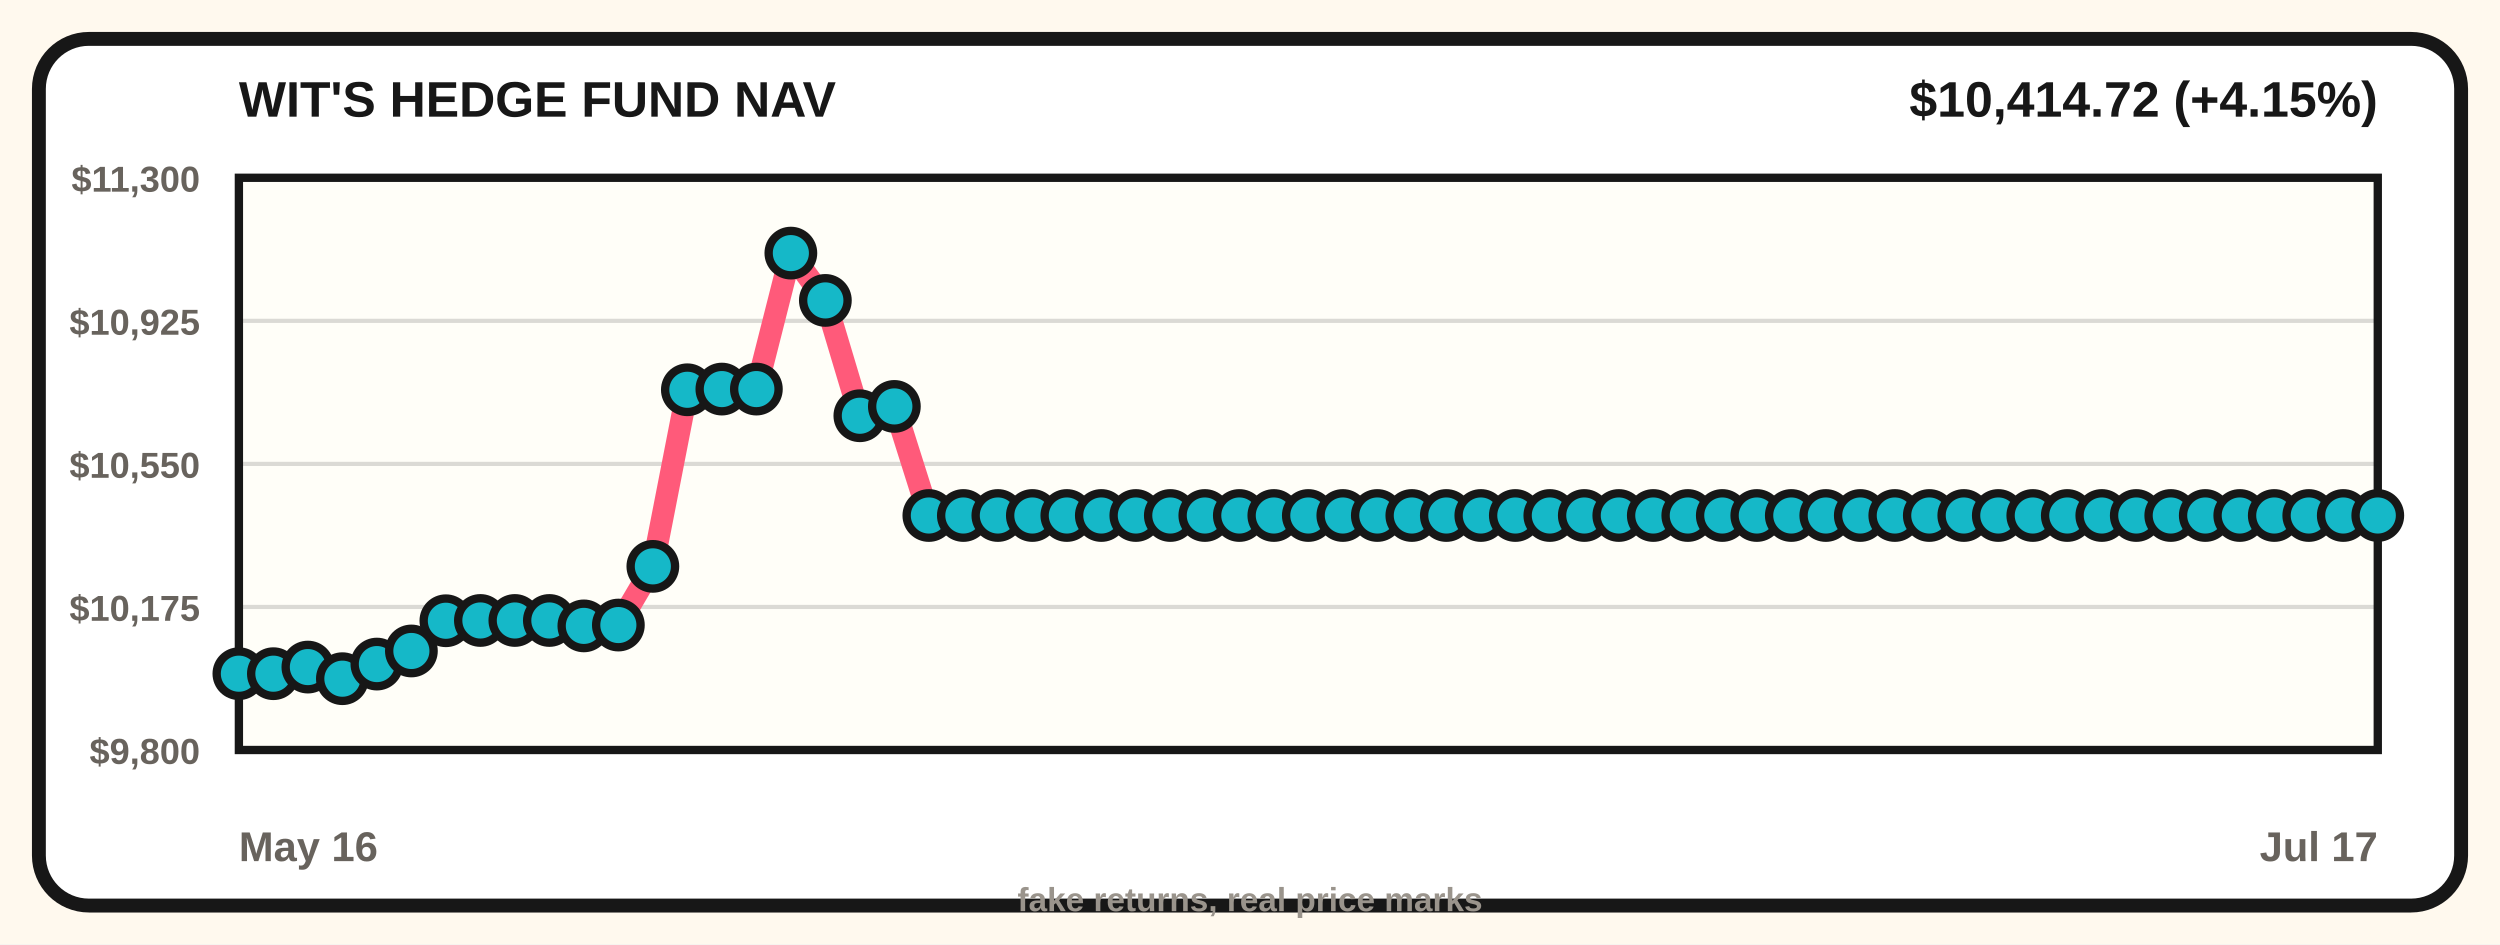
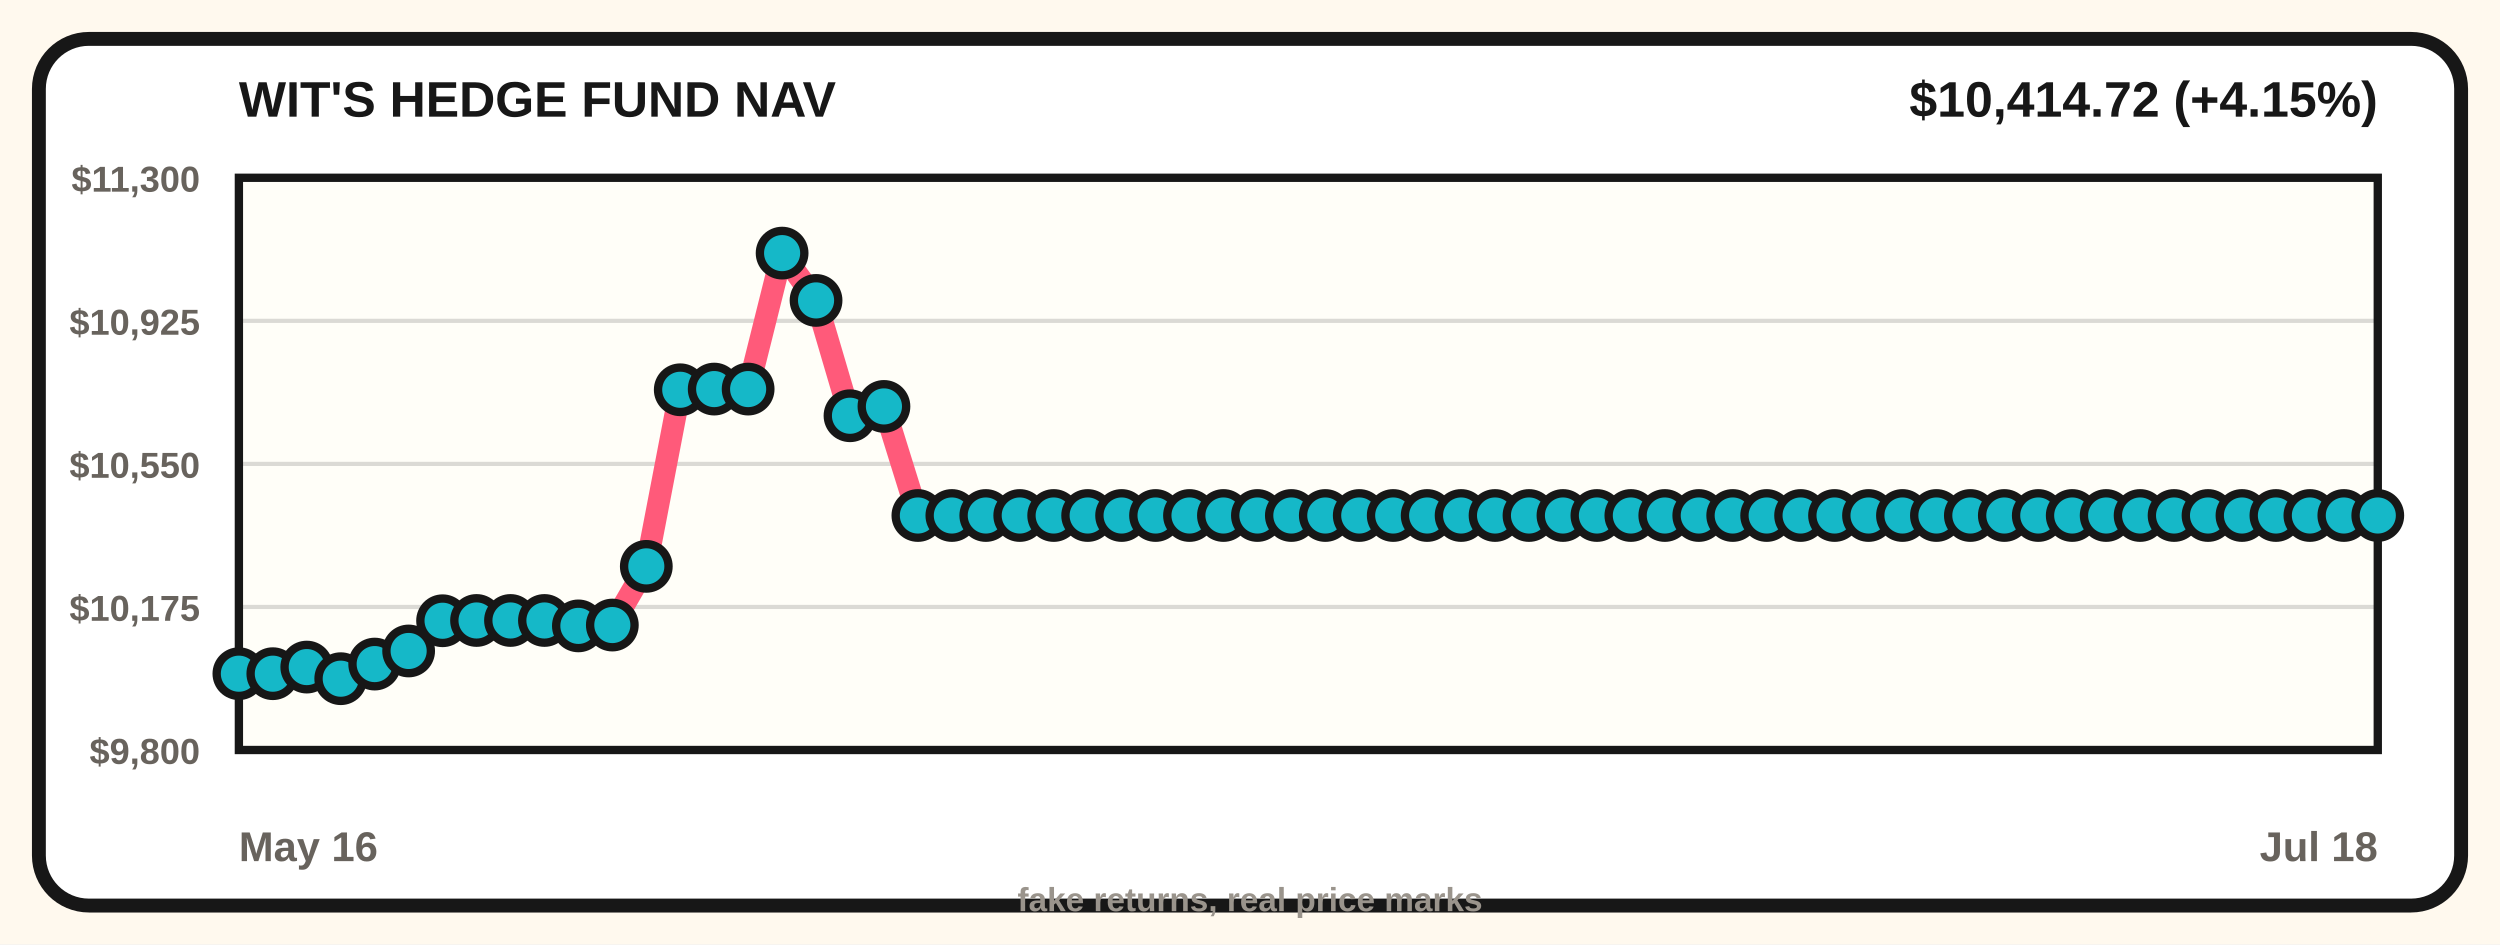
<svg xmlns="http://www.w3.org/2000/svg" width="900" height="340" viewBox="0 0 900 340" role="img" aria-label="Wit's Hedge Fund fake NAV chart">
  <rect width="900" height="340" fill="#fff9ee" />
  <rect x="14" y="14" width="872" height="312" rx="18" fill="#ffffff" stroke="#171717" stroke-width="5" />
  <rect x="86" y="64" width="770" height="206" fill="#fffef8" stroke="#171717" stroke-width="3" />
  <line x1="86" y1="270" x2="856" y2="270" stroke="#171717" stroke-width="1.5" opacity="0.16" />
  <text x="72" y="275" text-anchor="end" font-family="Arial, sans-serif" font-size="13" font-weight="800" fill="#68635d">$9,800</text>
  <line x1="86" y1="218.5" x2="856" y2="218.5" stroke="#171717" stroke-width="1.5" opacity="0.16" />
  <text x="72" y="223.5" text-anchor="end" font-family="Arial, sans-serif" font-size="13" font-weight="800" fill="#68635d">$10,175</text>
  <line x1="86" y1="167" x2="856" y2="167" stroke="#171717" stroke-width="1.5" opacity="0.16" />
  <text x="72" y="172" text-anchor="end" font-family="Arial, sans-serif" font-size="13" font-weight="800" fill="#68635d">$10,550</text>
  <line x1="86" y1="115.5" x2="856" y2="115.5" stroke="#171717" stroke-width="1.5" opacity="0.16" />
  <text x="72" y="120.5" text-anchor="end" font-family="Arial, sans-serif" font-size="13" font-weight="800" fill="#68635d">$10,925</text>
  <line x1="86" y1="64" x2="856" y2="64" stroke="#171717" stroke-width="1.5" opacity="0.16" />
  <text x="72" y="69" text-anchor="end" font-family="Arial, sans-serif" font-size="13" font-weight="800" fill="#68635d">$11,300</text>
-   <polyline points="86,242.53 98.42,242.53 110.84,240.15 123.26,244.33 135.68,239.07 148.1,234.35 160.52,223.47 172.94,223.37 185.35,223.37 197.77,223.37 210.19,225.32 222.61,225.02 235.03,203.89 247.45,140.32 259.87,140.07 272.29,140.07 284.71,91.12 297.13,108.15 309.55,149.67 321.97,146.31 334.39,185.58 346.81,185.58 359.23,185.58 371.65,185.58 384.06,185.58 396.48,185.58 408.9,185.58 421.32,185.58 433.74,185.58 446.16,185.58 458.58,185.58 471,185.58 483.42,185.58 495.84,185.58 508.26,185.58 520.68,185.58 533.1,185.58 545.52,185.58 557.94,185.58 570.35,185.58 582.77,185.58 595.19,185.58 607.61,185.58 620.03,185.58 632.45,185.58 644.87,185.58 657.29,185.58 669.71,185.58 682.13,185.58 694.55,185.58 706.97,185.58 719.39,185.58 731.81,185.58 744.23,185.58 756.65,185.58 769.06,185.58 781.48,185.58 793.9,185.58 806.32,185.58 818.74,185.58 831.16,185.58 843.58,185.58 856,185.58" fill="none" stroke="#ff5a7a" stroke-width="8" stroke-linecap="round" stroke-linejoin="round" />
+   <polyline points="86,242.53 98.22,242.53 110.44,240.15 122.67,244.33 134.89,239.07 147.11,234.35 159.33,223.47 171.56,223.37 183.78,223.37 196,223.37 208.22,225.32 220.44,225.02 232.67,203.89 244.89,140.32 257.11,140.07 269.33,140.07 281.56,91.12 293.78,108.15 306,149.67 318.22,146.31 330.44,185.58 342.67,185.58 354.89,185.58 367.11,185.58 379.33,185.58 391.56,185.58 403.78,185.58 416,185.58 428.22,185.58 440.44,185.58 452.67,185.58 464.89,185.58 477.11,185.58 489.33,185.58 501.56,185.58 513.78,185.58 526,185.58 538.22,185.58 550.44,185.58 562.67,185.58 574.89,185.58 587.11,185.58 599.33,185.58 611.56,185.58 623.78,185.58 636,185.58 648.22,185.58 660.44,185.58 672.67,185.58 684.89,185.58 697.11,185.58 709.33,185.58 721.56,185.58 733.78,185.58 746,185.58 758.22,185.58 770.44,185.58 782.67,185.58 794.89,185.58 807.11,185.58 819.33,185.58 831.56,185.58 843.78,185.58 856,185.58" fill="none" stroke="#ff5a7a" stroke-width="8" stroke-linecap="round" stroke-linejoin="round" />
  <circle cx="86" cy="242.53" r="8" fill="#15b8c8" stroke="#171717" stroke-width="3" />
-   <circle cx="98.42" cy="242.53" r="8" fill="#15b8c8" stroke="#171717" stroke-width="3" />
-   <circle cx="110.84" cy="240.15" r="8" fill="#15b8c8" stroke="#171717" stroke-width="3" />
-   <circle cx="123.26" cy="244.33" r="8" fill="#15b8c8" stroke="#171717" stroke-width="3" />
-   <circle cx="135.68" cy="239.07" r="8" fill="#15b8c8" stroke="#171717" stroke-width="3" />
-   <circle cx="148.1" cy="234.35" r="8" fill="#15b8c8" stroke="#171717" stroke-width="3" />
-   <circle cx="160.52" cy="223.47" r="8" fill="#15b8c8" stroke="#171717" stroke-width="3" />
-   <circle cx="172.94" cy="223.37" r="8" fill="#15b8c8" stroke="#171717" stroke-width="3" />
-   <circle cx="185.35" cy="223.37" r="8" fill="#15b8c8" stroke="#171717" stroke-width="3" />
-   <circle cx="197.77" cy="223.37" r="8" fill="#15b8c8" stroke="#171717" stroke-width="3" />
-   <circle cx="210.19" cy="225.32" r="8" fill="#15b8c8" stroke="#171717" stroke-width="3" />
-   <circle cx="222.61" cy="225.02" r="8" fill="#15b8c8" stroke="#171717" stroke-width="3" />
-   <circle cx="235.03" cy="203.89" r="8" fill="#15b8c8" stroke="#171717" stroke-width="3" />
-   <circle cx="247.45" cy="140.32" r="8" fill="#15b8c8" stroke="#171717" stroke-width="3" />
-   <circle cx="259.87" cy="140.07" r="8" fill="#15b8c8" stroke="#171717" stroke-width="3" />
-   <circle cx="272.29" cy="140.07" r="8" fill="#15b8c8" stroke="#171717" stroke-width="3" />
-   <circle cx="284.71" cy="91.12" r="8" fill="#15b8c8" stroke="#171717" stroke-width="3" />
-   <circle cx="297.13" cy="108.15" r="8" fill="#15b8c8" stroke="#171717" stroke-width="3" />
-   <circle cx="309.55" cy="149.67" r="8" fill="#15b8c8" stroke="#171717" stroke-width="3" />
-   <circle cx="321.97" cy="146.31" r="8" fill="#15b8c8" stroke="#171717" stroke-width="3" />
-   <circle cx="334.39" cy="185.58" r="8" fill="#15b8c8" stroke="#171717" stroke-width="3" />
-   <circle cx="346.81" cy="185.58" r="8" fill="#15b8c8" stroke="#171717" stroke-width="3" />
-   <circle cx="359.23" cy="185.58" r="8" fill="#15b8c8" stroke="#171717" stroke-width="3" />
-   <circle cx="371.65" cy="185.58" r="8" fill="#15b8c8" stroke="#171717" stroke-width="3" />
-   <circle cx="384.06" cy="185.58" r="8" fill="#15b8c8" stroke="#171717" stroke-width="3" />
-   <circle cx="396.48" cy="185.58" r="8" fill="#15b8c8" stroke="#171717" stroke-width="3" />
-   <circle cx="408.9" cy="185.58" r="8" fill="#15b8c8" stroke="#171717" stroke-width="3" />
-   <circle cx="421.32" cy="185.58" r="8" fill="#15b8c8" stroke="#171717" stroke-width="3" />
-   <circle cx="433.74" cy="185.58" r="8" fill="#15b8c8" stroke="#171717" stroke-width="3" />
-   <circle cx="446.16" cy="185.58" r="8" fill="#15b8c8" stroke="#171717" stroke-width="3" />
-   <circle cx="458.58" cy="185.58" r="8" fill="#15b8c8" stroke="#171717" stroke-width="3" />
-   <circle cx="471" cy="185.58" r="8" fill="#15b8c8" stroke="#171717" stroke-width="3" />
-   <circle cx="483.42" cy="185.58" r="8" fill="#15b8c8" stroke="#171717" stroke-width="3" />
-   <circle cx="495.84" cy="185.58" r="8" fill="#15b8c8" stroke="#171717" stroke-width="3" />
-   <circle cx="508.26" cy="185.58" r="8" fill="#15b8c8" stroke="#171717" stroke-width="3" />
-   <circle cx="520.68" cy="185.58" r="8" fill="#15b8c8" stroke="#171717" stroke-width="3" />
-   <circle cx="533.1" cy="185.58" r="8" fill="#15b8c8" stroke="#171717" stroke-width="3" />
-   <circle cx="545.52" cy="185.58" r="8" fill="#15b8c8" stroke="#171717" stroke-width="3" />
-   <circle cx="557.94" cy="185.58" r="8" fill="#15b8c8" stroke="#171717" stroke-width="3" />
-   <circle cx="570.35" cy="185.58" r="8" fill="#15b8c8" stroke="#171717" stroke-width="3" />
-   <circle cx="582.77" cy="185.58" r="8" fill="#15b8c8" stroke="#171717" stroke-width="3" />
-   <circle cx="595.19" cy="185.58" r="8" fill="#15b8c8" stroke="#171717" stroke-width="3" />
-   <circle cx="607.61" cy="185.58" r="8" fill="#15b8c8" stroke="#171717" stroke-width="3" />
-   <circle cx="620.03" cy="185.58" r="8" fill="#15b8c8" stroke="#171717" stroke-width="3" />
-   <circle cx="632.45" cy="185.58" r="8" fill="#15b8c8" stroke="#171717" stroke-width="3" />
-   <circle cx="644.87" cy="185.58" r="8" fill="#15b8c8" stroke="#171717" stroke-width="3" />
-   <circle cx="657.29" cy="185.58" r="8" fill="#15b8c8" stroke="#171717" stroke-width="3" />
-   <circle cx="669.71" cy="185.58" r="8" fill="#15b8c8" stroke="#171717" stroke-width="3" />
-   <circle cx="682.13" cy="185.58" r="8" fill="#15b8c8" stroke="#171717" stroke-width="3" />
-   <circle cx="694.55" cy="185.58" r="8" fill="#15b8c8" stroke="#171717" stroke-width="3" />
-   <circle cx="706.97" cy="185.58" r="8" fill="#15b8c8" stroke="#171717" stroke-width="3" />
-   <circle cx="719.39" cy="185.58" r="8" fill="#15b8c8" stroke="#171717" stroke-width="3" />
-   <circle cx="731.81" cy="185.58" r="8" fill="#15b8c8" stroke="#171717" stroke-width="3" />
-   <circle cx="744.23" cy="185.58" r="8" fill="#15b8c8" stroke="#171717" stroke-width="3" />
-   <circle cx="756.65" cy="185.58" r="8" fill="#15b8c8" stroke="#171717" stroke-width="3" />
-   <circle cx="769.06" cy="185.58" r="8" fill="#15b8c8" stroke="#171717" stroke-width="3" />
-   <circle cx="781.48" cy="185.58" r="8" fill="#15b8c8" stroke="#171717" stroke-width="3" />
-   <circle cx="793.9" cy="185.58" r="8" fill="#15b8c8" stroke="#171717" stroke-width="3" />
-   <circle cx="806.32" cy="185.58" r="8" fill="#15b8c8" stroke="#171717" stroke-width="3" />
-   <circle cx="818.74" cy="185.58" r="8" fill="#15b8c8" stroke="#171717" stroke-width="3" />
-   <circle cx="831.16" cy="185.58" r="8" fill="#15b8c8" stroke="#171717" stroke-width="3" />
-   <circle cx="843.58" cy="185.58" r="8" fill="#15b8c8" stroke="#171717" stroke-width="3" />
+   <circle cx="98.22" cy="242.53" r="8" fill="#15b8c8" stroke="#171717" stroke-width="3" />
+   <circle cx="110.44" cy="240.15" r="8" fill="#15b8c8" stroke="#171717" stroke-width="3" />
+   <circle cx="122.67" cy="244.33" r="8" fill="#15b8c8" stroke="#171717" stroke-width="3" />
+   <circle cx="134.89" cy="239.07" r="8" fill="#15b8c8" stroke="#171717" stroke-width="3" />
+   <circle cx="147.11" cy="234.35" r="8" fill="#15b8c8" stroke="#171717" stroke-width="3" />
+   <circle cx="159.33" cy="223.47" r="8" fill="#15b8c8" stroke="#171717" stroke-width="3" />
+   <circle cx="171.56" cy="223.37" r="8" fill="#15b8c8" stroke="#171717" stroke-width="3" />
+   <circle cx="183.78" cy="223.37" r="8" fill="#15b8c8" stroke="#171717" stroke-width="3" />
+   <circle cx="196" cy="223.37" r="8" fill="#15b8c8" stroke="#171717" stroke-width="3" />
+   <circle cx="208.22" cy="225.32" r="8" fill="#15b8c8" stroke="#171717" stroke-width="3" />
+   <circle cx="220.44" cy="225.02" r="8" fill="#15b8c8" stroke="#171717" stroke-width="3" />
+   <circle cx="232.67" cy="203.89" r="8" fill="#15b8c8" stroke="#171717" stroke-width="3" />
+   <circle cx="244.89" cy="140.32" r="8" fill="#15b8c8" stroke="#171717" stroke-width="3" />
+   <circle cx="257.11" cy="140.07" r="8" fill="#15b8c8" stroke="#171717" stroke-width="3" />
+   <circle cx="269.33" cy="140.07" r="8" fill="#15b8c8" stroke="#171717" stroke-width="3" />
+   <circle cx="281.56" cy="91.12" r="8" fill="#15b8c8" stroke="#171717" stroke-width="3" />
+   <circle cx="293.78" cy="108.15" r="8" fill="#15b8c8" stroke="#171717" stroke-width="3" />
+   <circle cx="306" cy="149.67" r="8" fill="#15b8c8" stroke="#171717" stroke-width="3" />
+   <circle cx="318.22" cy="146.31" r="8" fill="#15b8c8" stroke="#171717" stroke-width="3" />
+   <circle cx="330.44" cy="185.58" r="8" fill="#15b8c8" stroke="#171717" stroke-width="3" />
+   <circle cx="342.67" cy="185.58" r="8" fill="#15b8c8" stroke="#171717" stroke-width="3" />
+   <circle cx="354.89" cy="185.58" r="8" fill="#15b8c8" stroke="#171717" stroke-width="3" />
+   <circle cx="367.11" cy="185.58" r="8" fill="#15b8c8" stroke="#171717" stroke-width="3" />
+   <circle cx="379.33" cy="185.58" r="8" fill="#15b8c8" stroke="#171717" stroke-width="3" />
+   <circle cx="391.56" cy="185.58" r="8" fill="#15b8c8" stroke="#171717" stroke-width="3" />
+   <circle cx="403.78" cy="185.58" r="8" fill="#15b8c8" stroke="#171717" stroke-width="3" />
+   <circle cx="416" cy="185.58" r="8" fill="#15b8c8" stroke="#171717" stroke-width="3" />
+   <circle cx="428.22" cy="185.58" r="8" fill="#15b8c8" stroke="#171717" stroke-width="3" />
+   <circle cx="440.44" cy="185.58" r="8" fill="#15b8c8" stroke="#171717" stroke-width="3" />
+   <circle cx="452.67" cy="185.58" r="8" fill="#15b8c8" stroke="#171717" stroke-width="3" />
+   <circle cx="464.89" cy="185.58" r="8" fill="#15b8c8" stroke="#171717" stroke-width="3" />
+   <circle cx="477.11" cy="185.58" r="8" fill="#15b8c8" stroke="#171717" stroke-width="3" />
+   <circle cx="489.33" cy="185.58" r="8" fill="#15b8c8" stroke="#171717" stroke-width="3" />
+   <circle cx="501.56" cy="185.58" r="8" fill="#15b8c8" stroke="#171717" stroke-width="3" />
+   <circle cx="513.78" cy="185.58" r="8" fill="#15b8c8" stroke="#171717" stroke-width="3" />
+   <circle cx="526" cy="185.58" r="8" fill="#15b8c8" stroke="#171717" stroke-width="3" />
+   <circle cx="538.22" cy="185.58" r="8" fill="#15b8c8" stroke="#171717" stroke-width="3" />
+   <circle cx="550.44" cy="185.58" r="8" fill="#15b8c8" stroke="#171717" stroke-width="3" />
+   <circle cx="562.67" cy="185.58" r="8" fill="#15b8c8" stroke="#171717" stroke-width="3" />
+   <circle cx="574.89" cy="185.58" r="8" fill="#15b8c8" stroke="#171717" stroke-width="3" />
+   <circle cx="587.11" cy="185.58" r="8" fill="#15b8c8" stroke="#171717" stroke-width="3" />
+   <circle cx="599.33" cy="185.58" r="8" fill="#15b8c8" stroke="#171717" stroke-width="3" />
+   <circle cx="611.56" cy="185.58" r="8" fill="#15b8c8" stroke="#171717" stroke-width="3" />
+   <circle cx="623.78" cy="185.58" r="8" fill="#15b8c8" stroke="#171717" stroke-width="3" />
+   <circle cx="636" cy="185.58" r="8" fill="#15b8c8" stroke="#171717" stroke-width="3" />
+   <circle cx="648.22" cy="185.58" r="8" fill="#15b8c8" stroke="#171717" stroke-width="3" />
+   <circle cx="660.44" cy="185.58" r="8" fill="#15b8c8" stroke="#171717" stroke-width="3" />
+   <circle cx="672.67" cy="185.58" r="8" fill="#15b8c8" stroke="#171717" stroke-width="3" />
+   <circle cx="684.89" cy="185.58" r="8" fill="#15b8c8" stroke="#171717" stroke-width="3" />
+   <circle cx="697.11" cy="185.58" r="8" fill="#15b8c8" stroke="#171717" stroke-width="3" />
+   <circle cx="709.33" cy="185.58" r="8" fill="#15b8c8" stroke="#171717" stroke-width="3" />
+   <circle cx="721.56" cy="185.58" r="8" fill="#15b8c8" stroke="#171717" stroke-width="3" />
+   <circle cx="733.78" cy="185.58" r="8" fill="#15b8c8" stroke="#171717" stroke-width="3" />
+   <circle cx="746" cy="185.58" r="8" fill="#15b8c8" stroke="#171717" stroke-width="3" />
+   <circle cx="758.22" cy="185.58" r="8" fill="#15b8c8" stroke="#171717" stroke-width="3" />
+   <circle cx="770.44" cy="185.58" r="8" fill="#15b8c8" stroke="#171717" stroke-width="3" />
+   <circle cx="782.67" cy="185.58" r="8" fill="#15b8c8" stroke="#171717" stroke-width="3" />
+   <circle cx="794.89" cy="185.58" r="8" fill="#15b8c8" stroke="#171717" stroke-width="3" />
+   <circle cx="807.11" cy="185.58" r="8" fill="#15b8c8" stroke="#171717" stroke-width="3" />
+   <circle cx="819.33" cy="185.58" r="8" fill="#15b8c8" stroke="#171717" stroke-width="3" />
+   <circle cx="831.56" cy="185.58" r="8" fill="#15b8c8" stroke="#171717" stroke-width="3" />
+   <circle cx="843.78" cy="185.58" r="8" fill="#15b8c8" stroke="#171717" stroke-width="3" />
  <circle cx="856" cy="185.58" r="8" fill="#15b8c8" stroke="#171717" stroke-width="3" />
  <text x="86" y="42" font-family="Arial, sans-serif" font-size="18" font-weight="900" fill="#171717">WIT'S HEDGE FUND NAV</text>
  <text x="856" y="42" text-anchor="end" font-family="Arial, sans-serif" font-size="18" font-weight="900" fill="#171717">$10,414.72 (+4.15%)</text>
  <text x="86" y="310" text-anchor="start" font-family="Arial, sans-serif" font-size="15" font-weight="900" fill="#68635d">May 16</text>
-   <text x="856" y="310" text-anchor="end" font-family="Arial, sans-serif" font-size="15" font-weight="900" fill="#68635d">Jul 17</text>
+   <text x="856" y="310" text-anchor="end" font-family="Arial, sans-serif" font-size="15" font-weight="900" fill="#68635d">Jul 18</text>
  <text x="450" y="328" text-anchor="middle" font-family="Arial, sans-serif" font-size="12" font-weight="800" fill="#9a948c">fake returns, real price marks</text>
</svg>
